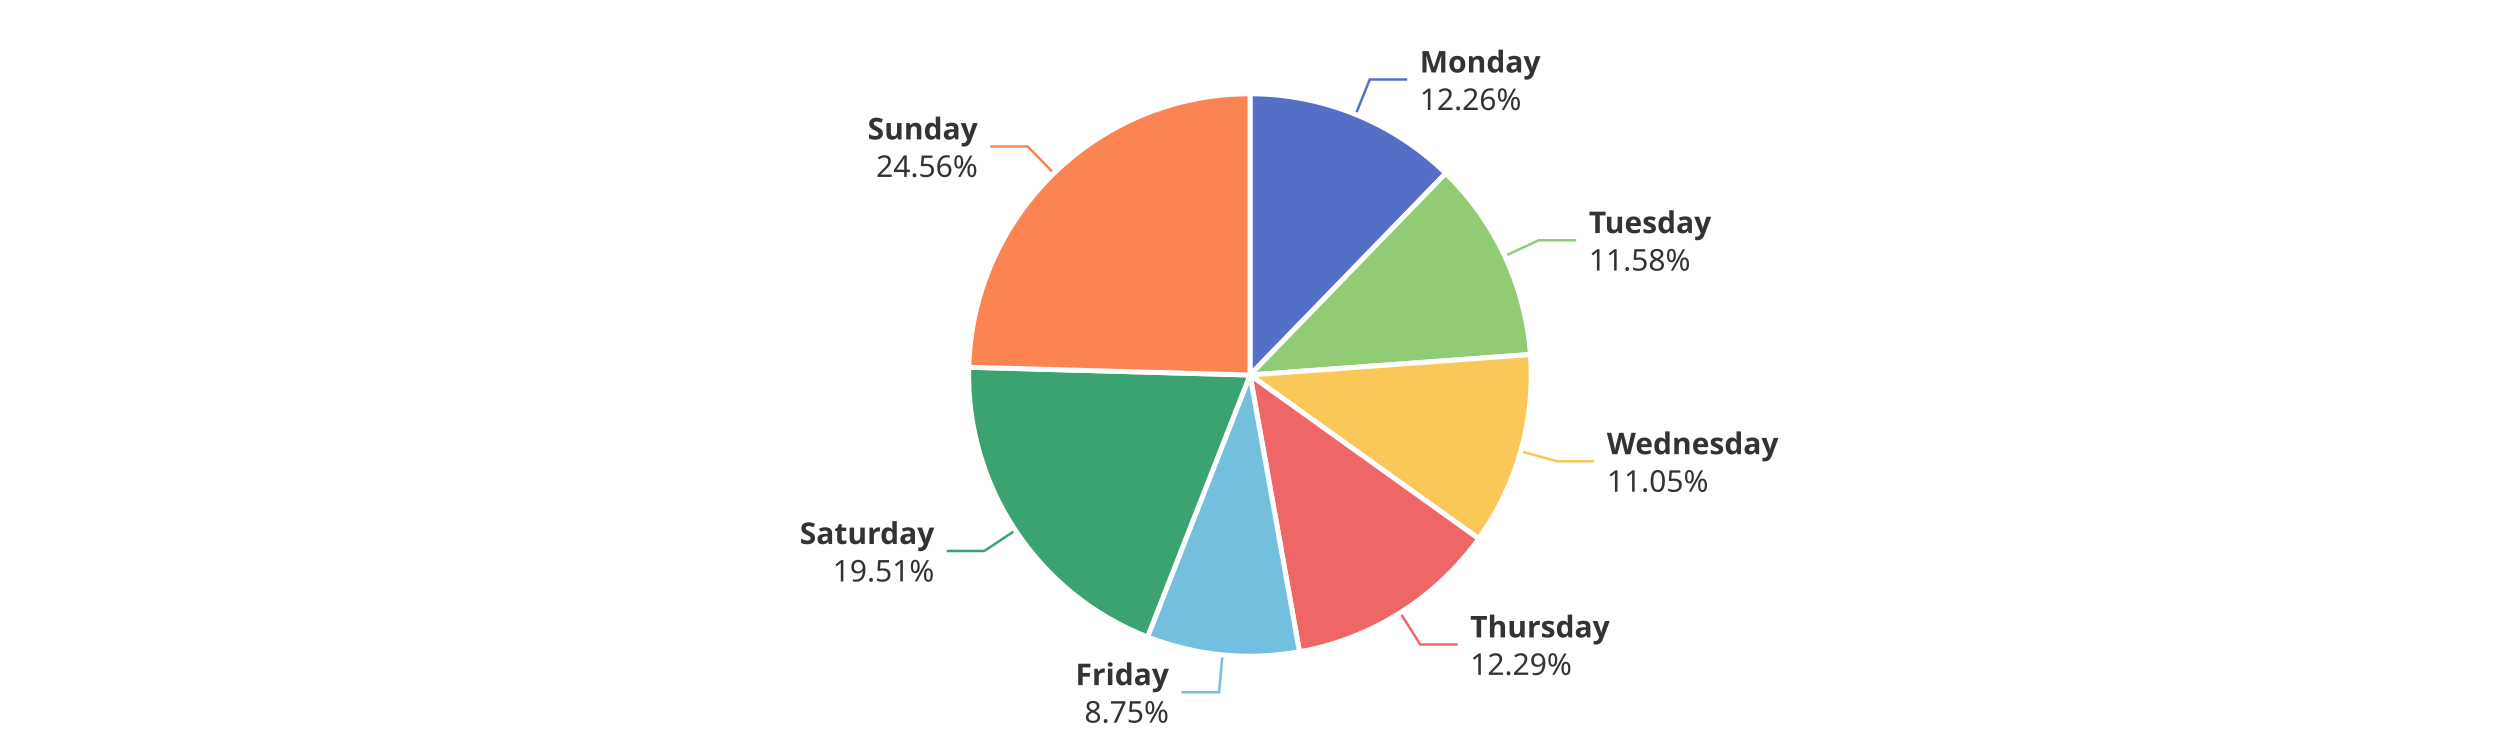
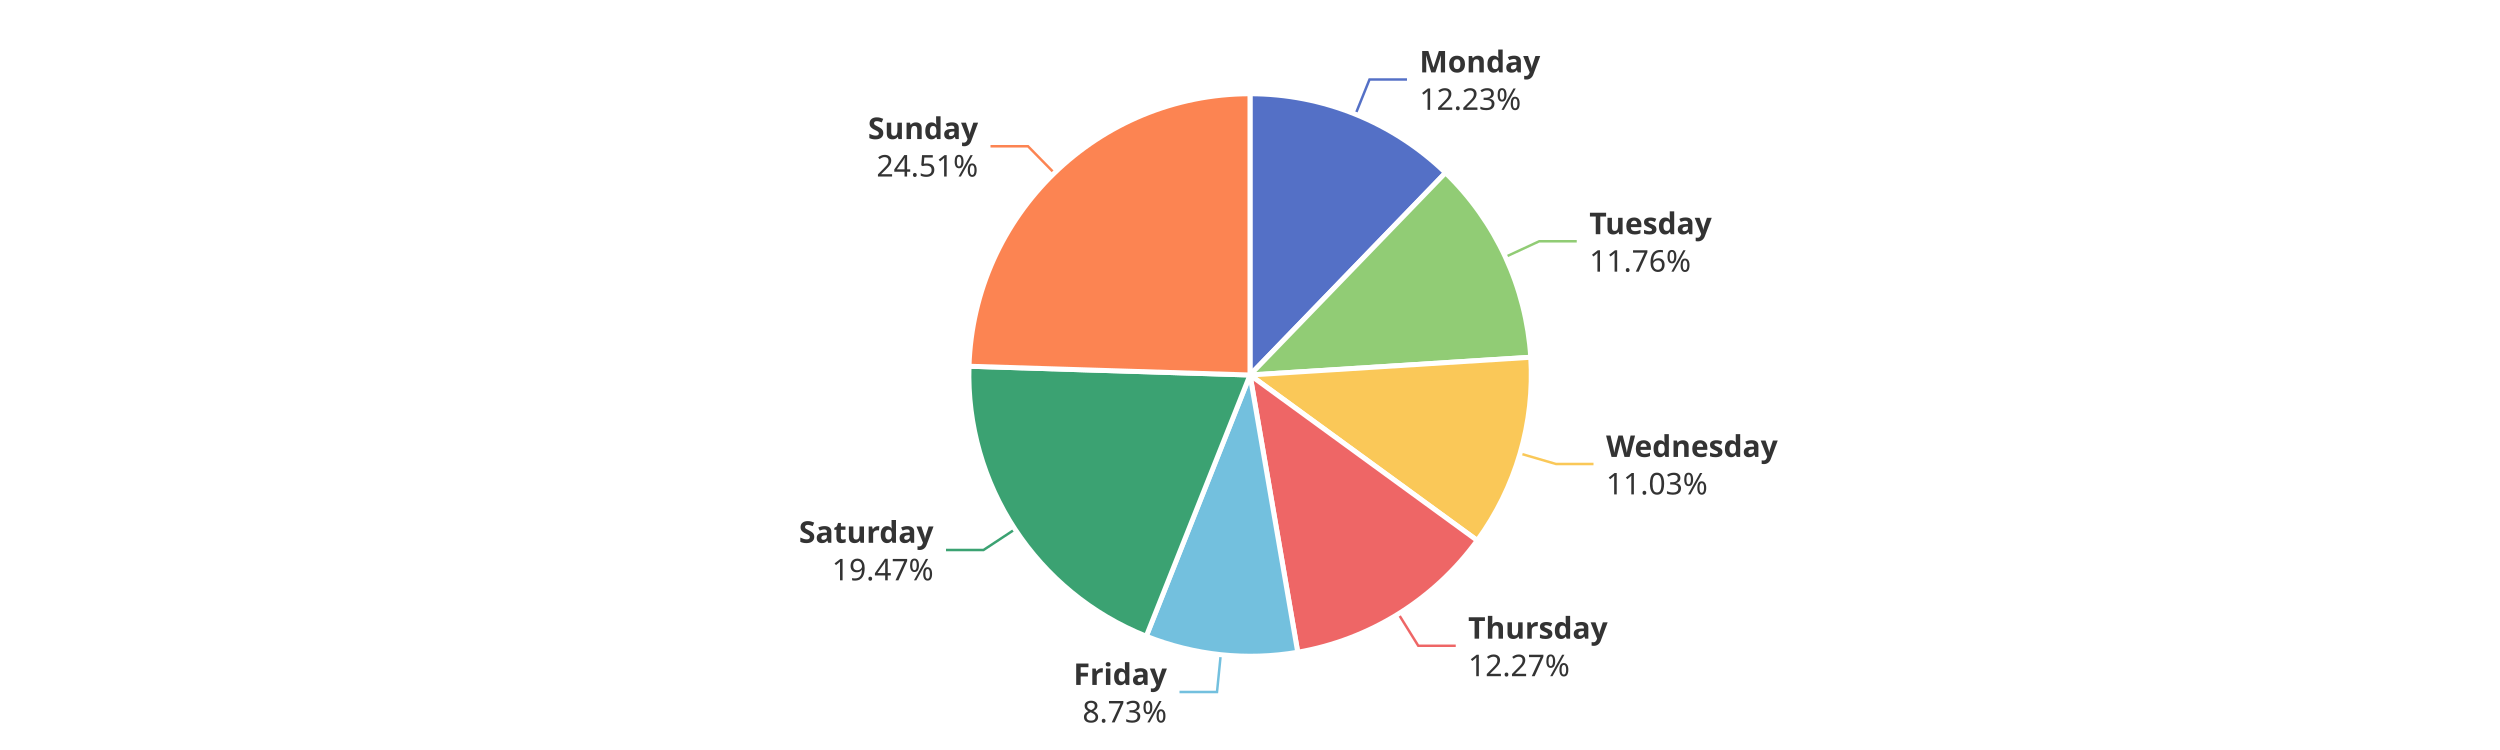
<svg xmlns="http://www.w3.org/2000/svg" width="1000" height="300" version="1.1" baseProfile="full" viewBox="0 0 1000 300">
  <rect width="1000" height="300" x="0" y="0" id="0" fill="#ffffff" />
-   <polyline points="542.3 45.7 547.9 31.8 562.9 31.8" fill="none" stroke="#5470c6" />
-   <polyline points="601.9 102.4 615.5 96.1 630.5 96.1" fill="none" stroke="#91cc75" />
-   <polyline points="608.3 180.5 622.7 184.5 637.7 184.5" fill="none" stroke="#fac858" />
-   <polyline points="560.1 245.1 568.1 257.8 583.1 257.8" fill="none" stroke="#ee6666" />
-   <polyline points="489 262 487.6 276.9 472.6 276.9" fill="none" stroke="#73c0de" />
-   <polyline points="406.2 212.1 393.7 220.4 378.7 220.4" fill="none" stroke="#3ba272" />
-   <polyline points="421.6 69.4 411.1 58.6 396.1 58.6" fill="none" stroke="#fc8452" />
-   <path d="M500 37.5A112.5 112.5 0 0 1 578.3 69.3L500 150Z" fill="#5470c6" stroke="#fff" stroke-width="2" stroke-linejoin="round" />
-   <path d="M578.3 69.3A112.5 112.5 0 0 1 612.2 141.8L500 150Z" fill="#91cc75" stroke="#fff" stroke-width="2" stroke-linejoin="round" />
-   <path d="M612.2 141.8A112.5 112.5 0 0 1 591.5 215.5L500 150Z" fill="#fac858" stroke="#fff" stroke-width="2" stroke-linejoin="round" />
-   <path d="M591.5 215.5A112.5 112.5 0 0 1 519.8 260.7L500 150Z" fill="#ee6666" stroke="#fff" stroke-width="2" stroke-linejoin="round" />
-   <path d="M519.8 260.7A112.5 112.5 0 0 1 459 254.8L500 150Z" fill="#73c0de" stroke="#fff" stroke-width="2" stroke-linejoin="round" />
-   <path d="M459 254.8A112.5 112.5 0 0 1 387.5 146.9L500 150Z" fill="#3ba272" stroke="#fff" stroke-width="2" stroke-linejoin="round" />
-   <path d="M387.5 146.9A112.5 112.5 0 0 1 500 37.5L500 150Z" fill="#fc8452" stroke="#fff" stroke-width="2" stroke-linejoin="round" />
-   <path d="M0 -15l42.8 0l0 30l-42.8 0Z" transform="translate(567.9026 31.8408)" fill="none" />
-   <text dominant-baseline="central" text-anchor="start" style="font-size:12px;font-family:sans-serif;font-weight:bold;" y="-7.5" transform="translate(567.9026 31.8408)" fill="#333" stroke="rgb(255,255,255)" stroke-width="2" paint-order="stroke" stroke-miterlimit="2">Monday</text>
-   <text dominant-baseline="central" text-anchor="start" style="font-size:12px;font-family:sans-serif;" y="7.5" transform="translate(567.9026 31.8408)" fill="#333" stroke="rgb(255,255,255)" stroke-width="2" paint-order="stroke" stroke-miterlimit="2">12.26%</text>
-   <path d="M0 -15l46.2 0l0 30l-46.2 0Z" transform="translate(635.5354 96.0758)" fill="none" />
-   <text dominant-baseline="central" text-anchor="start" style="font-size:12px;font-family:sans-serif;font-weight:bold;" y="-7.5" transform="translate(635.5354 96.0758)" fill="#333" stroke="rgb(255,255,255)" stroke-width="2" paint-order="stroke" stroke-miterlimit="2">Tuesday</text>
-   <text dominant-baseline="central" text-anchor="start" style="font-size:12px;font-family:sans-serif;" y="7.5" transform="translate(635.5354 96.0758)" fill="#333" stroke="rgb(255,255,255)" stroke-width="2" paint-order="stroke" stroke-miterlimit="2">11.58%</text>
-   <path d="M0 -15l63.6 0l0 30l-63.6 0Z" transform="translate(642.7348 184.5315)" fill="none" />
-   <text dominant-baseline="central" text-anchor="start" style="font-size:12px;font-family:sans-serif;font-weight:bold;" y="-7.5" transform="translate(642.7348 184.5315)" fill="#333" stroke="rgb(255,255,255)" stroke-width="2" paint-order="stroke" stroke-miterlimit="2">Wednesday</text>
-   <text dominant-baseline="central" text-anchor="start" style="font-size:12px;font-family:sans-serif;" y="7.5" transform="translate(642.7348 184.5315)" fill="#333" stroke="rgb(255,255,255)" stroke-width="2" paint-order="stroke" stroke-miterlimit="2">11.05%</text>
-   <path d="M0 -15l50.2 0l0 30l-50.2 0Z" transform="translate(588.081 257.8018)" fill="none" />
-   <text dominant-baseline="central" text-anchor="start" style="font-size:12px;font-family:sans-serif;font-weight:bold;" y="-7.5" transform="translate(588.081 257.8018)" fill="#333" stroke="rgb(255,255,255)" stroke-width="2" paint-order="stroke" stroke-miterlimit="2">Thursday</text>
-   <text dominant-baseline="central" text-anchor="start" style="font-size:12px;font-family:sans-serif;" y="7.5" transform="translate(588.081 257.8018)" fill="#333" stroke="rgb(255,255,255)" stroke-width="2" paint-order="stroke" stroke-miterlimit="2">12.29%</text>
-   <path d="M-34.2 -15l34.2 0l0 30l-34.2 0Z" transform="translate(467.5626 276.8919)" fill="none" />
-   <text dominant-baseline="central" text-anchor="end" style="font-size:12px;font-family:sans-serif;font-weight:bold;" y="-7.5" transform="translate(467.5626 276.8919)" fill="#333" stroke="rgb(255,255,255)" stroke-width="2" paint-order="stroke" stroke-miterlimit="2">Friday</text>
-   <text dominant-baseline="central" text-anchor="end" style="font-size:12px;font-family:sans-serif;" y="7.5" transform="translate(467.5626 276.8919)" fill="#333" stroke="rgb(255,255,255)" stroke-width="2" paint-order="stroke" stroke-miterlimit="2">8.75%</text>
-   <path d="M-48.2 -15l48.2 0l0 30l-48.2 0Z" transform="translate(373.7213 220.435)" fill="none" />
-   <text dominant-baseline="central" text-anchor="end" style="font-size:12px;font-family:sans-serif;font-weight:bold;" y="-7.5" transform="translate(373.7213 220.435)" fill="#333" stroke="rgb(255,255,255)" stroke-width="2" paint-order="stroke" stroke-miterlimit="2">Saturday</text>
-   <text dominant-baseline="central" text-anchor="end" style="font-size:12px;font-family:sans-serif;" y="7.5" transform="translate(373.7213 220.435)" fill="#333" stroke="rgb(255,255,255)" stroke-width="2" paint-order="stroke" stroke-miterlimit="2">19.51%</text>
-   <path d="M-40.9 -15l40.9 0l0 30l-40.9 0Z" transform="translate(391.0987 58.6063)" fill="none" />
-   <text dominant-baseline="central" text-anchor="end" style="font-size:12px;font-family:sans-serif;font-weight:bold;" y="-7.5" transform="translate(391.0987 58.6063)" fill="#333" stroke="rgb(255,255,255)" stroke-width="2" paint-order="stroke" stroke-miterlimit="2">Sunday</text>
-   <text dominant-baseline="central" text-anchor="end" style="font-size:12px;font-family:sans-serif;" y="7.5" transform="translate(391.0987 58.6063)" fill="#333" stroke="rgb(255,255,255)" stroke-width="2" paint-order="stroke" stroke-miterlimit="2">24.56%</text>
+   <polyline points="542.2 45.7 547.8 31.8 562.8 31.8" fill="none" stroke="#5470c6" />
+   <polyline points="602.1 102.8 615.7 96.5 630.7 96.5" fill="none" stroke="#91cc75" />
+   <polyline points="608 181.4 622.4 185.6 637.4 185.6" fill="none" stroke="#fac858" />
+   <polyline points="559.4 245.6 567.3 258.3 582.3 258.3" fill="none" stroke="#ee6666" />
+   <polyline points="488.3 261.9 486.8 276.8 471.8 276.8" fill="none" stroke="#73c0de" />
+   <polyline points="406 211.7 393.4 220 378.4 220" fill="none" stroke="#3ba272" />
+   <polyline points="421.7 69.2 411.2 58.5 396.2 58.5" fill="none" stroke="#fc8452" />
+   <path d="M500 37.5A112.5 112.5 0 0 1 578.2 69.1L500 150Z" fill="#5470c6" stroke="#fff" stroke-width="2" stroke-linejoin="round" />
+   <path d="M578.2 69.1A112.5 112.5 0 0 1 612.3 142.9L500 150Z" fill="#91cc75" stroke="#fff" stroke-width="2" stroke-linejoin="round" />
+   <path d="M612.3 142.9A112.5 112.5 0 0 1 590.9 216.2L500 150Z" fill="#fac858" stroke="#fff" stroke-width="2" stroke-linejoin="round" />
+   <path d="M590.9 216.2A112.5 112.5 0 0 1 519.1 260.9L500 150Z" fill="#ee6666" stroke="#fff" stroke-width="2" stroke-linejoin="round" />
+   <path d="M519.1 260.9A112.5 112.5 0 0 1 458.5 254.5L500 150Z" fill="#73c0de" stroke="#fff" stroke-width="2" stroke-linejoin="round" />
+   <path d="M458.5 254.5A112.5 112.5 0 0 1 387.6 146.5L500 150Z" fill="#3ba272" stroke="#fff" stroke-width="2" stroke-linejoin="round" />
+   <path d="M387.6 146.5A112.5 112.5 0 0 1 500 37.5L500 150Z" fill="#fc8452" stroke="#fff" stroke-width="2" stroke-linejoin="round" />
+   <path d="M0 -15l42.8 0l0 30l-42.8 0Z" transform="translate(567.7912 31.7957)" fill="none" />
+   <text dominant-baseline="central" text-anchor="start" style="font-size:12px;font-family:sans-serif;font-weight:bold;" y="-7.5" transform="translate(567.7912 31.7957)" fill="#333" stroke="rgb(255,255,255)" stroke-width="2" paint-order="stroke" stroke-miterlimit="2">Monday</text>
+   <text dominant-baseline="central" text-anchor="start" style="font-size:12px;font-family:sans-serif;" y="7.5" transform="translate(567.7912 31.7957)" fill="#333" stroke="rgb(255,255,255)" stroke-width="2" paint-order="stroke" stroke-miterlimit="2">12.23%</text>
+   <path d="M0 -15l46.2 0l0 30l-46.2 0Z" transform="translate(635.7379 96.5118)" fill="none" />
+   <text dominant-baseline="central" text-anchor="start" style="font-size:12px;font-family:sans-serif;font-weight:bold;" y="-7.5" transform="translate(635.7379 96.5118)" fill="#333" stroke="rgb(255,255,255)" stroke-width="2" paint-order="stroke" stroke-miterlimit="2">Tuesday</text>
+   <text dominant-baseline="central" text-anchor="start" style="font-size:12px;font-family:sans-serif;" y="7.5" transform="translate(635.7379 96.5118)" fill="#333" stroke="rgb(255,255,255)" stroke-width="2" paint-order="stroke" stroke-miterlimit="2">11.76%</text>
+   <path d="M0 -15l63.6 0l0 30l-63.6 0Z" transform="translate(642.4263 185.6098)" fill="none" />
+   <text dominant-baseline="central" text-anchor="start" style="font-size:12px;font-family:sans-serif;font-weight:bold;" y="-7.5" transform="translate(642.4263 185.6098)" fill="#333" stroke="rgb(255,255,255)" stroke-width="2" paint-order="stroke" stroke-miterlimit="2">Wednesday</text>
+   <text dominant-baseline="central" text-anchor="start" style="font-size:12px;font-family:sans-serif;" y="7.5" transform="translate(642.4263 185.6098)" fill="#333" stroke="rgb(255,255,255)" stroke-width="2" paint-order="stroke" stroke-miterlimit="2">11.03%</text>
+   <path d="M0 -15l50.2 0l0 30l-50.2 0Z" transform="translate(587.2663 258.312)" fill="none" />
+   <text dominant-baseline="central" text-anchor="start" style="font-size:12px;font-family:sans-serif;font-weight:bold;" y="-7.5" transform="translate(587.2663 258.312)" fill="#333" stroke="rgb(255,255,255)" stroke-width="2" paint-order="stroke" stroke-miterlimit="2">Thursday</text>
+   <text dominant-baseline="central" text-anchor="start" style="font-size:12px;font-family:sans-serif;" y="7.5" transform="translate(587.2663 258.312)" fill="#333" stroke="rgb(255,255,255)" stroke-width="2" paint-order="stroke" stroke-miterlimit="2">12.27%</text>
+   <path d="M-34.2 -15l34.2 0l0 30l-34.2 0Z" transform="translate(466.7656 276.8113)" fill="none" />
+   <text dominant-baseline="central" text-anchor="end" style="font-size:12px;font-family:sans-serif;font-weight:bold;" y="-7.5" transform="translate(466.7656 276.8113)" fill="#333" stroke="rgb(255,255,255)" stroke-width="2" paint-order="stroke" stroke-miterlimit="2">Friday</text>
+   <text dominant-baseline="central" text-anchor="end" style="font-size:12px;font-family:sans-serif;" y="7.5" transform="translate(466.7656 276.8113)" fill="#333" stroke="rgb(255,255,255)" stroke-width="2" paint-order="stroke" stroke-miterlimit="2">8.73%</text>
+   <path d="M-48.2 -15l48.2 0l0 30l-48.2 0Z" transform="translate(373.4126 219.9669)" fill="none" />
+   <text dominant-baseline="central" text-anchor="end" style="font-size:12px;font-family:sans-serif;font-weight:bold;" y="-7.5" transform="translate(373.4126 219.9669)" fill="#333" stroke="rgb(255,255,255)" stroke-width="2" paint-order="stroke" stroke-miterlimit="2">Saturday</text>
+   <text dominant-baseline="central" text-anchor="end" style="font-size:12px;font-family:sans-serif;" y="7.5" transform="translate(373.4126 219.9669)" fill="#333" stroke="rgb(255,255,255)" stroke-width="2" paint-order="stroke" stroke-miterlimit="2">19.47%</text>
+   <path d="M-40.9 -15l40.9 0l0 30l-40.9 0Z" transform="translate(391.2424 58.4668)" fill="none" />
+   <text dominant-baseline="central" text-anchor="end" style="font-size:12px;font-family:sans-serif;font-weight:bold;" y="-7.5" transform="translate(391.2424 58.4668)" fill="#333" stroke="rgb(255,255,255)" stroke-width="2" paint-order="stroke" stroke-miterlimit="2">Sunday</text>
+   <text dominant-baseline="central" text-anchor="end" style="font-size:12px;font-family:sans-serif;" y="7.5" transform="translate(391.2424 58.4668)" fill="#333" stroke="rgb(255,255,255)" stroke-width="2" paint-order="stroke" stroke-miterlimit="2">24.51%</text>
</svg>
